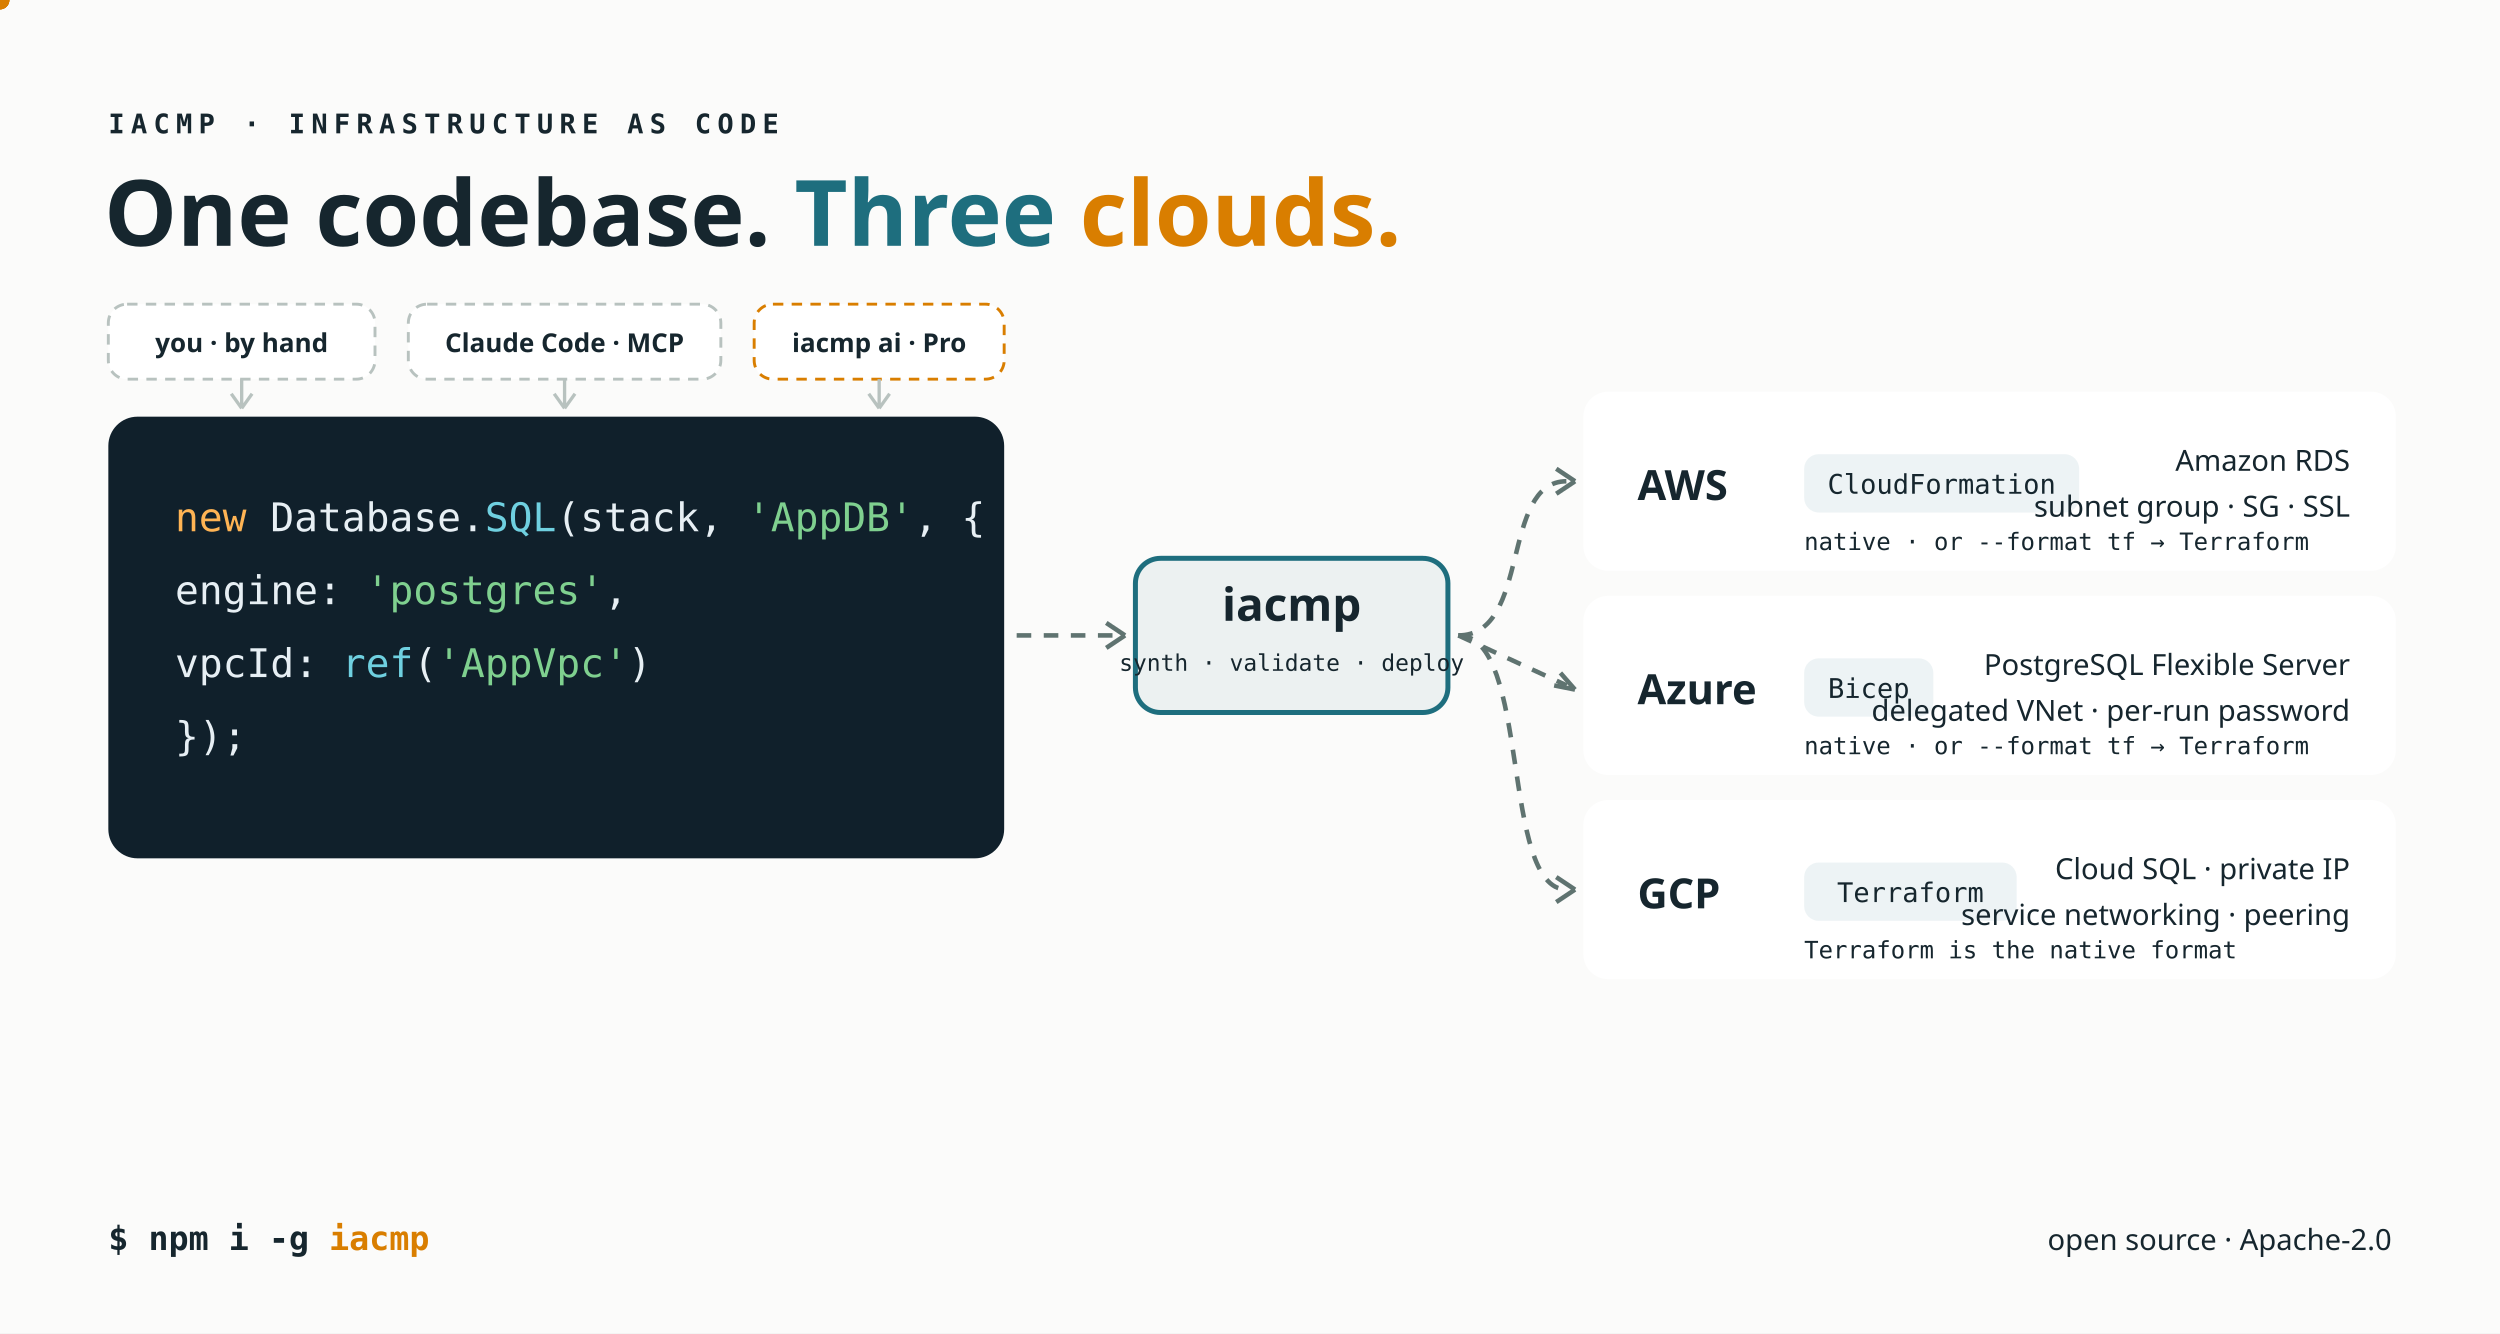
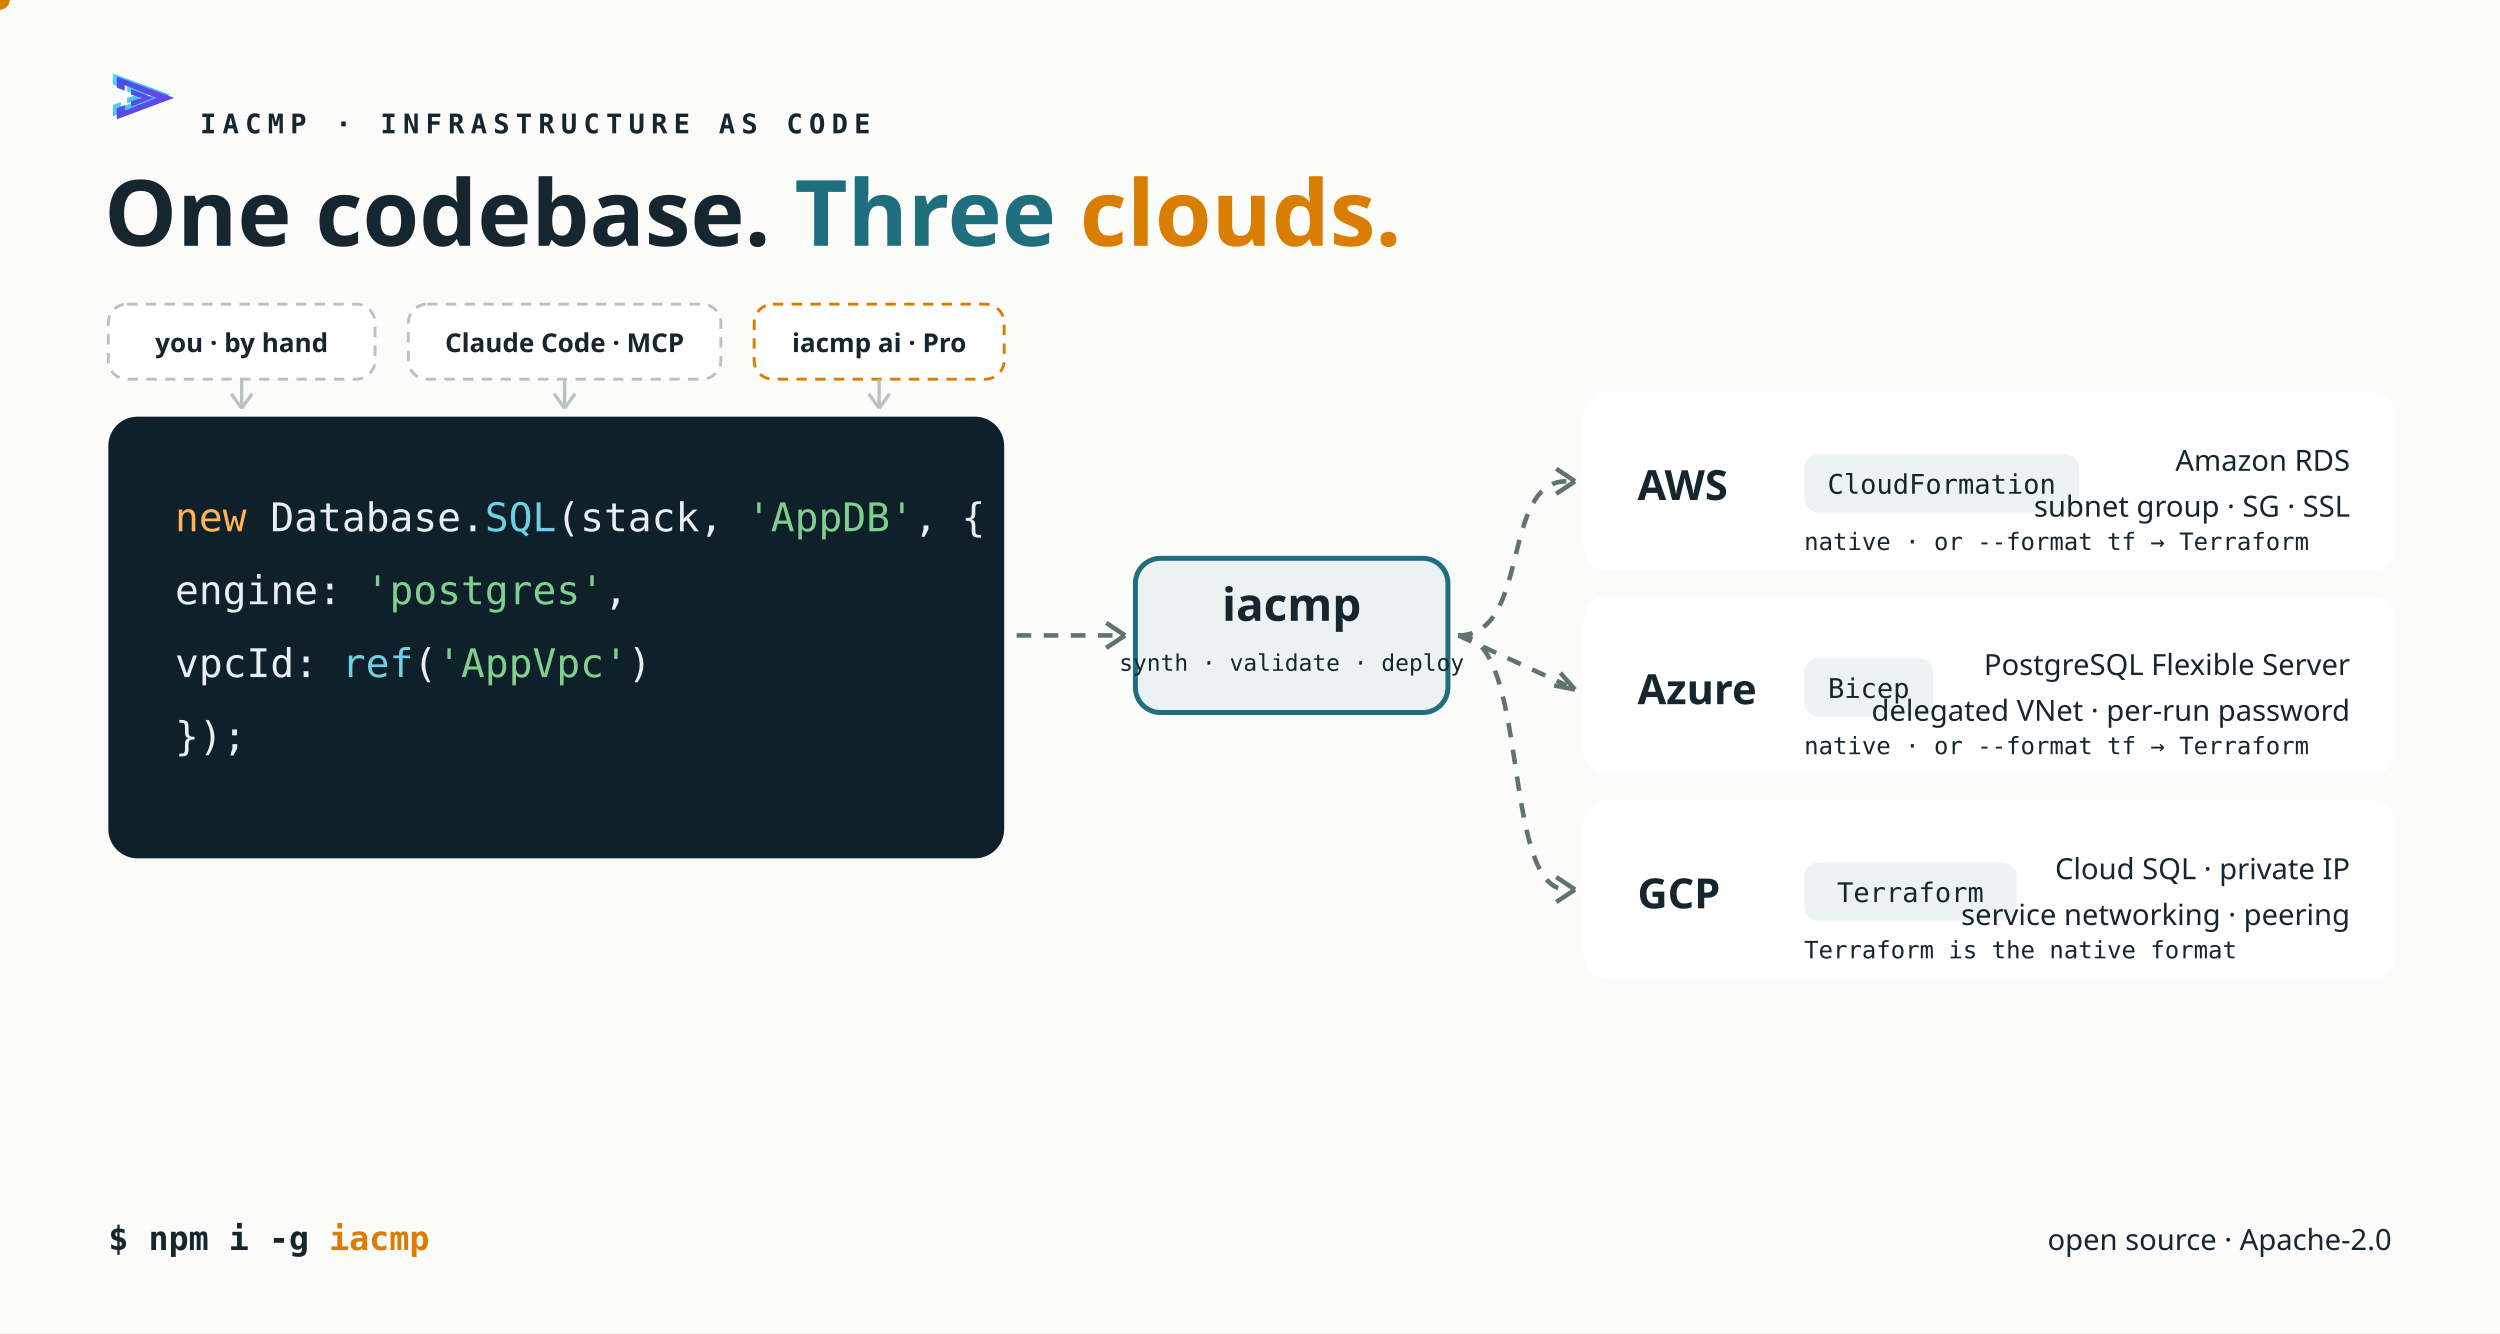
<svg xmlns="http://www.w3.org/2000/svg" viewBox="0 0 1200 640" font-family="'Avenir Next','Segoe UI',system-ui,sans-serif">
+   <defs>
+     <linearGradient id="lgBack" x1="0" y1="0" x2="1" y2="1">
+       <stop offset="0" stop-color="#55DBF5" />
+       <stop offset="1" stop-color="#3FA9F5" />
+     </linearGradient>
+     <linearGradient id="lgFront" x1="0" y1="0" x2="1" y2="1">
+       <stop offset="0" stop-color="#3B57E8" />
+       <stop offset="1" stop-color="#7A3FE4" />
+     </linearGradient>
+   </defs>
  <style>
  .march { stroke-dasharray: 7 6; animation: march 1.5s linear infinite; }
  @keyframes march { to { stroke-dashoffset: -13; } }
  .pulse { fill: #D97E00; }
  .p1 { offset-path: path('M488 305 L 540 305'); animation: tr 3s linear infinite; }
  .p2 { offset-path: path('M700 305 C 735 305 720 231 756 231'); animation: tr 3s linear infinite .4s; }
  .p3 { offset-path: path('M700 305 L 756 329'); animation: tr 3s linear infinite .8s; }
  .p4 { offset-path: path('M700 305 C 735 305 720 427 756 427'); animation: tr 3s linear infinite 1.2s; }
  @keyframes tr { from { offset-distance: 0%; opacity: 0; } 15% { opacity: 1; } 85% { opacity: 1; } to { offset-distance: 100%; opacity: 0; } }
  .card { animation: glow 4.5s ease-in-out infinite; }
  .c2 { animation-delay: .7s; } .c3 { animation-delay: 1.4s; }
  @keyframes glow { 0%, 100% { stroke: #D8DDDB; } 30% { stroke: #1E6E7E; } }
  text { fill: #16262E; }
  .code { fill: #E7EFF4; }
  .mono { font-family: ui-monospace,'SF Mono',Menlo,Consolas,monospace; }
</style>
  <rect width="1200" height="640" fill="#FBFBFA" />
-   <text x="52" y="64" class="mono" font-size="13" letter-spacing="3" font-weight="600" fill="#1E6E7E">IACMP · INFRASTRUCTURE AS CODE</text>
+   <g transform="translate(50,28) scale(0.38)">
+     <g transform="translate(-5,-4)" fill="url(#lgBack)">
+       <path d="M16,23 L88,50 L76,54 L26,34 L26,41 L16,37 Z" />
+       <path d="M16,77 L88,50 L76,46 L26,66 L26,59 L16,63 Z" />
+       <path d="M34,39 L62,50 L34,61 L34,54 L48,50 L34,46 Z" />
+     </g>
+     <g fill="url(#lgFront)">
+       <path d="M16,23 L88,50 L76,54 L26,34 L26,41 L16,37 Z" />
+       <path d="M16,77 L88,50 L76,46 L26,66 L26,59 L16,63 Z" />
+       <path d="M34,39 L62,50 L34,61 L34,54 L48,50 L34,46 Z" />
+     </g>
+   </g>
+   <text x="96" y="64" class="mono" font-size="13" letter-spacing="3" font-weight="600" fill="#1E6E7E">IACMP · INFRASTRUCTURE AS CODE</text>
  <text x="50" y="118" font-size="44" font-weight="700">One codebase. <tspan fill="#1E6E7E">Three</tspan>
    <tspan fill="#D97E00">clouds.</tspan>
  </text>
  <g font-size="12.5" font-weight="600">
    <rect x="52" y="146" width="128" height="36" rx="9" fill="#fff" stroke="#B8C2BF" stroke-width="1.4" stroke-dasharray="5 4" />
    <text x="116" y="169" text-anchor="middle" fill="#44555C">you · by hand</text>
    <rect x="196" y="146" width="150" height="36" rx="9" fill="#fff" stroke="#B8C2BF" stroke-width="1.4" stroke-dasharray="5 4" />
    <text x="271" y="169" text-anchor="middle" fill="#44555C">Claude Code · MCP</text>
    <rect x="362" y="146" width="120" height="36" rx="9" fill="#fff" stroke="#D97E00" stroke-width="1.4" stroke-dasharray="5 4" />
    <text x="422" y="169" text-anchor="middle" fill="#44555C">iacmp ai · Pro</text>
  </g>
  <g stroke="#B8C2BF" stroke-width="1.6" fill="none">
    <path d="M116 182 v 14 M116 196 l -5 -7 M116 196 l 5 -7" />
    <path d="M271 182 v 14 M271 196 l -5 -7 M271 196 l 5 -7" />
    <path d="M422 182 v 14 M422 196 l -5 -7 M422 196 l 5 -7" />
  </g>
  <rect x="52" y="200" width="430" height="212" rx="14" fill="#10202B" />
  <text x="84" y="255" class="mono code" font-size="19">
    <tspan fill="#FFB454">new</tspan> Database.<tspan fill="#6FD0E0">SQL</tspan>(stack, <tspan fill="#7FD08F">'AppDB'</tspan>, {</text>
  <text x="84" y="290" class="mono code" font-size="19">  engine: <tspan fill="#7FD08F">'postgres'</tspan>,</text>
  <text x="84" y="325" class="mono code" font-size="19">  vpcId: <tspan fill="#6FD0E0">ref</tspan>(<tspan fill="#7FD08F">'AppVpc'</tspan>)</text>
  <text x="84" y="360" class="mono code" font-size="19">});</text>
  <rect x="545" y="268" width="150" height="74" rx="12" fill="rgba(30,110,126,.07)" stroke="#1E6E7E" stroke-width="2.4" />
  <text x="620" y="298" font-size="22" font-weight="700" fill="#1E6E7E" text-anchor="middle">iacmp</text>
  <text x="620" y="322" class="mono" font-size="11" fill="#44555C" text-anchor="middle">synth · validate · deploy</text>
  <g stroke="#5F7370" stroke-width="2.2" fill="none">
    <path class="march" d="M488 305 L 536 305" />
    <path d="M540 305 l -9 -6 M540 305 l -9 6" />
    <path class="march" d="M700 305 C 735 305 720 231 752 231" />
    <path d="M756 231 l -9 -6 M756 231 l -9 6" />
    <path class="march" d="M700 305 L 752 329" />
    <path d="M756 331 l -10 -2 M756 331 l -7 -8" />
    <path class="march" d="M700 305 C 735 305 720 427 752 427" />
    <path d="M756 427 l -9 -6 M756 427 l -9 6" />
  </g>
  <circle class="pulse p1" r="4.5" />
  <circle class="pulse p2" r="4.5" />
  <circle class="pulse p3" r="4.5" />
  <circle class="pulse p4" r="4.5" />
  <g>
    <rect class="card" x="760" y="188" width="390" height="86" rx="12" fill="#fff" stroke-width="1.8" />
    <text x="786" y="240" font-size="20" font-weight="700">AWS</text>
    <rect x="866" y="218" width="132" height="28" rx="7" fill="rgba(30,110,126,.08)" />
    <text x="932" y="237" class="mono" font-size="13" fill="#1E6E7E" text-anchor="middle">CloudFormation</text>
    <text x="1128" y="226" font-size="14" fill="#44555C" text-anchor="end">Amazon RDS</text>
    <text x="1128" y="248" font-size="14" fill="#44555C" text-anchor="end">subnet group · SG · SSL</text>
    <text x="866" y="264" class="mono" font-size="11.5" fill="#6E7F7B">native · or --format tf → Terraform</text>
  </g>
  <g>
    <rect class="card c2" x="760" y="286" width="390" height="86" rx="12" fill="#fff" stroke-width="1.8" />
    <text x="786" y="338" font-size="20" font-weight="700">Azure</text>
    <rect x="866" y="316" width="62" height="28" rx="7" fill="rgba(30,110,126,.08)" />
    <text x="897" y="335" class="mono" font-size="13" fill="#1E6E7E" text-anchor="middle">Bicep</text>
    <text x="1128" y="324" font-size="14" fill="#44555C" text-anchor="end">PostgreSQL Flexible Server</text>
    <text x="1128" y="346" font-size="14" fill="#44555C" text-anchor="end">delegated VNet · per-run password</text>
    <text x="866" y="362" class="mono" font-size="11.5" fill="#6E7F7B">native · or --format tf → Terraform</text>
  </g>
  <g>
    <rect class="card c3" x="760" y="384" width="390" height="86" rx="12" fill="#fff" stroke-width="1.8" />
    <text x="786" y="436" font-size="20" font-weight="700">GCP</text>
    <rect x="866" y="414" width="102" height="28" rx="7" fill="rgba(30,110,126,.08)" />
    <text x="917" y="433" class="mono" font-size="13" fill="#1E6E7E" text-anchor="middle">Terraform</text>
    <text x="1128" y="422" font-size="14" fill="#44555C" text-anchor="end">Cloud SQL · private IP</text>
    <text x="1128" y="444" font-size="14" fill="#44555C" text-anchor="end">service networking · peering</text>
    <text x="866" y="460" class="mono" font-size="11.5" fill="#6E7F7B">Terraform is the native format</text>
  </g>
  <text x="52" y="600" class="mono" font-size="16" font-weight="600">$ npm i -g <tspan fill="#D97E00" font-weight="700">iacmp</tspan>
  </text>
  <text x="1148" y="600" font-size="14" fill="#6E7F7B" text-anchor="end">open source · Apache-2.0</text>
</svg>
